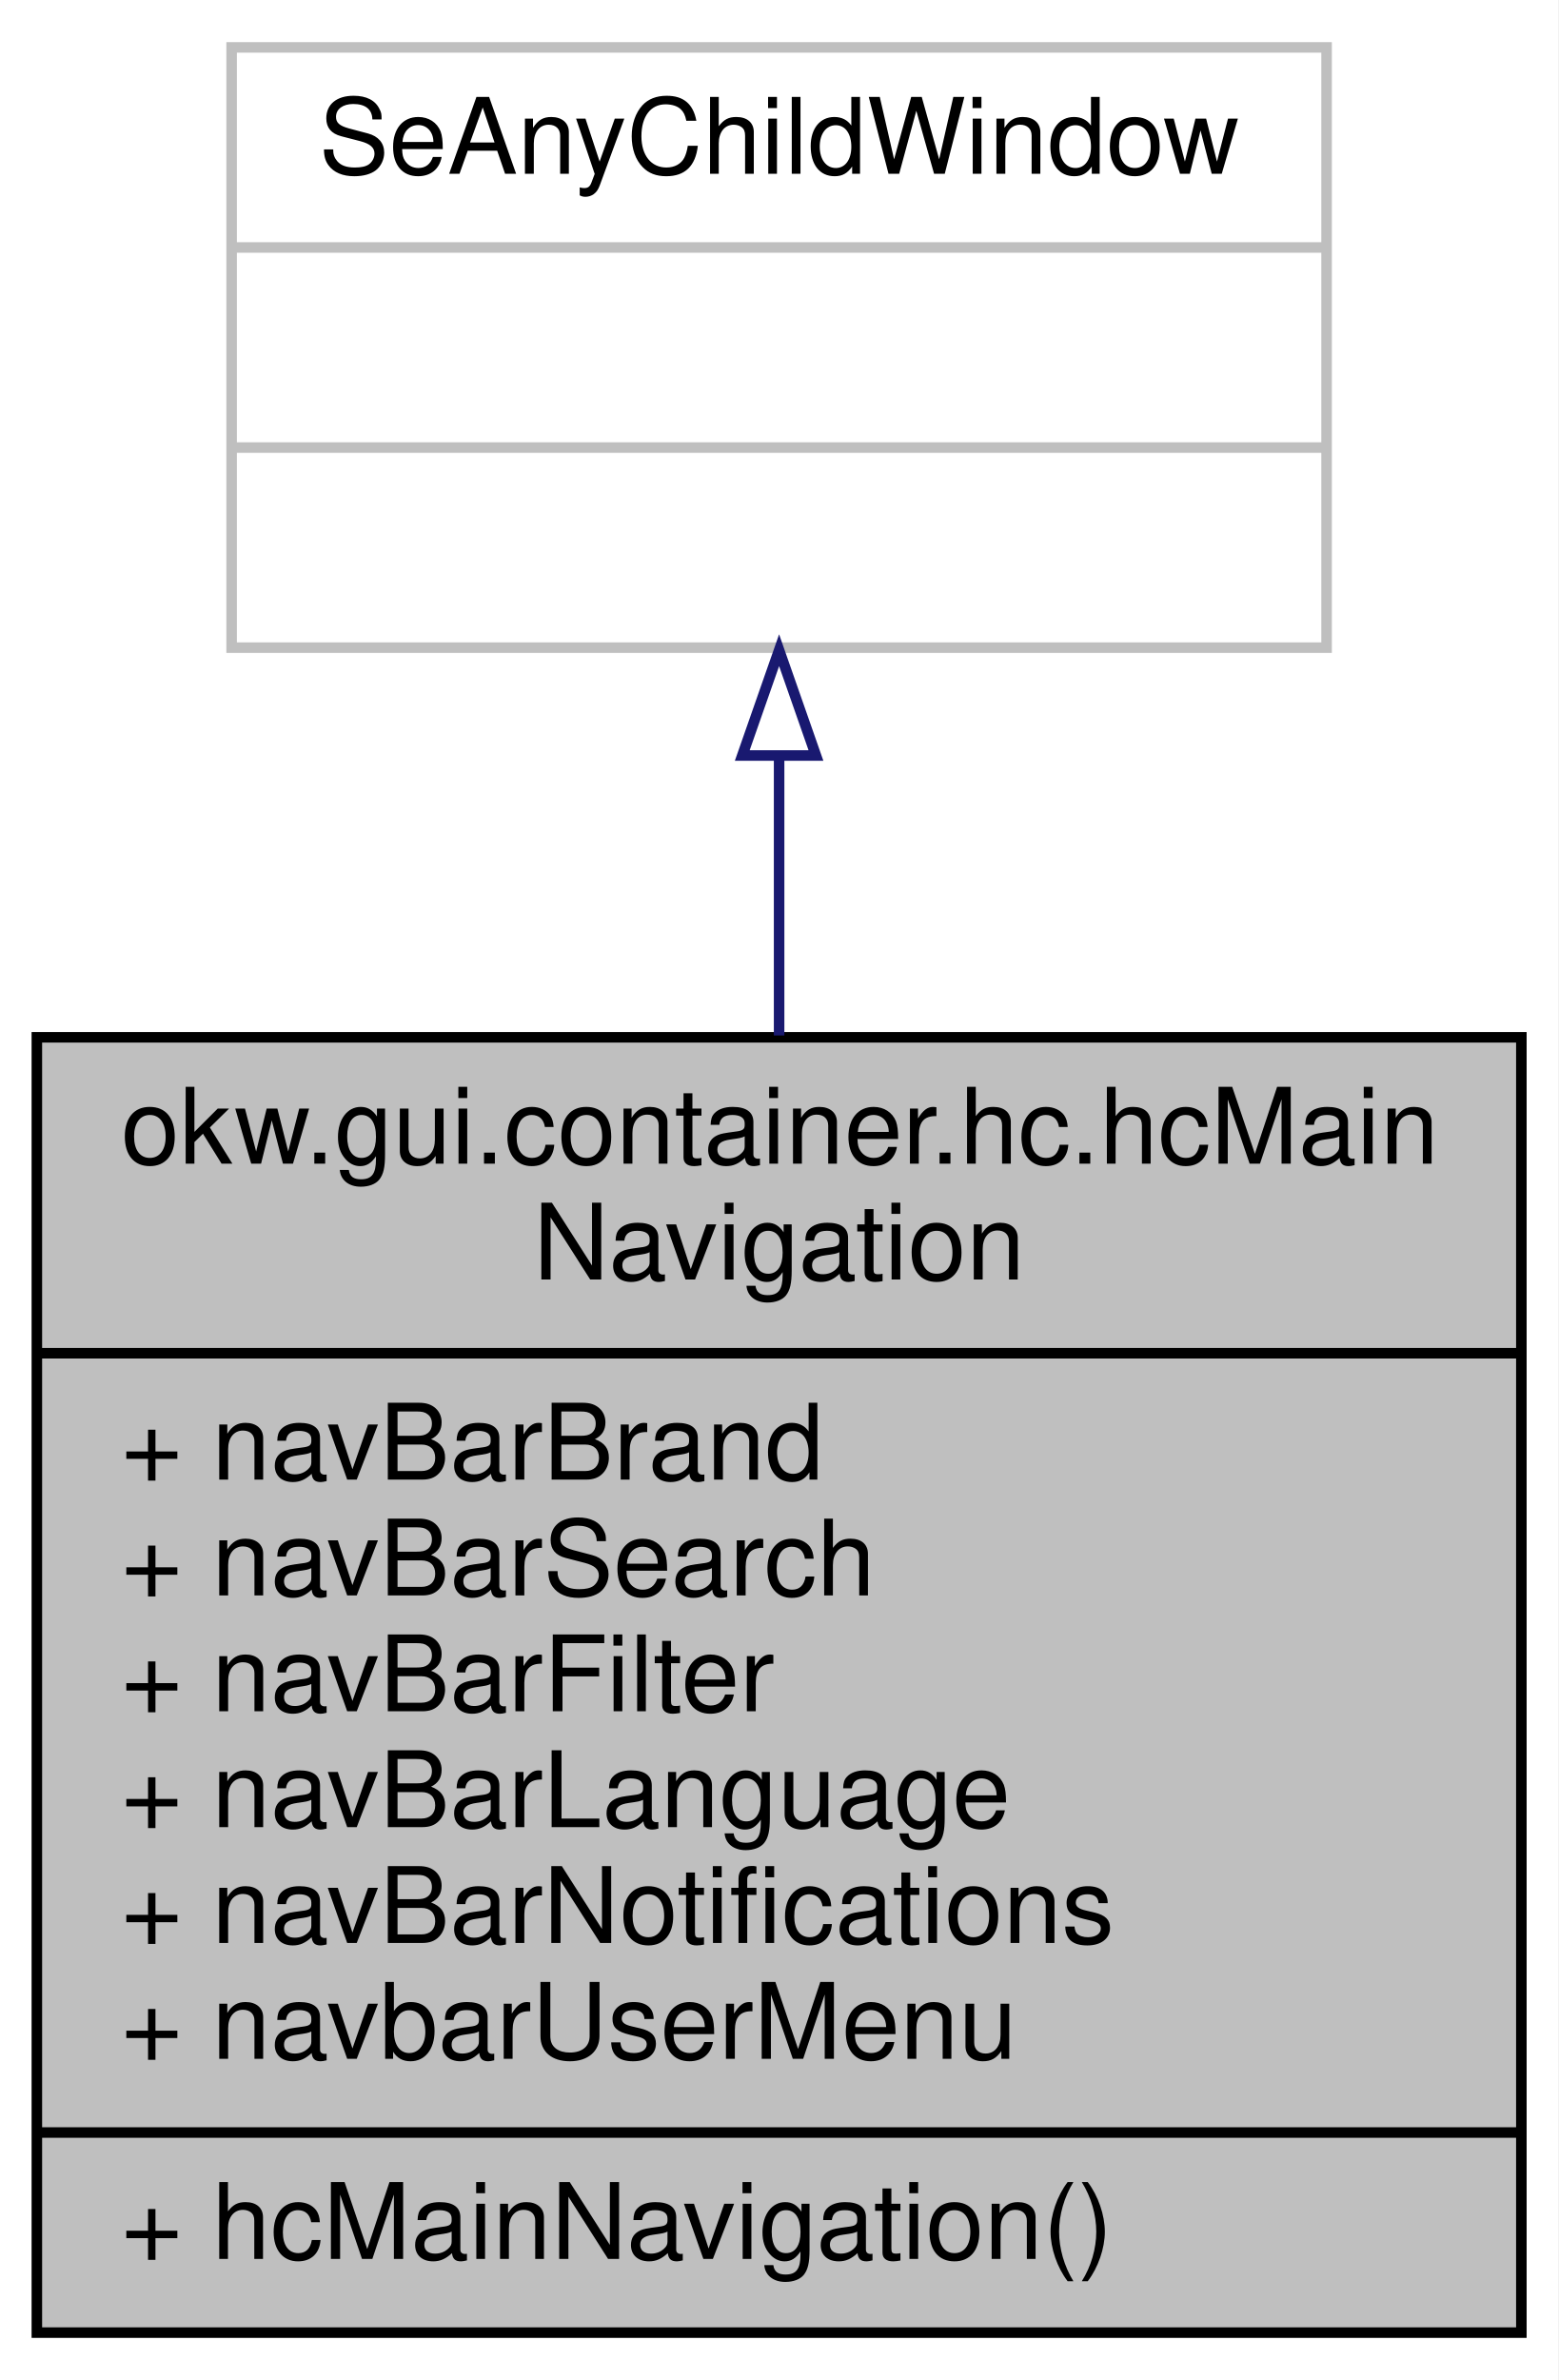
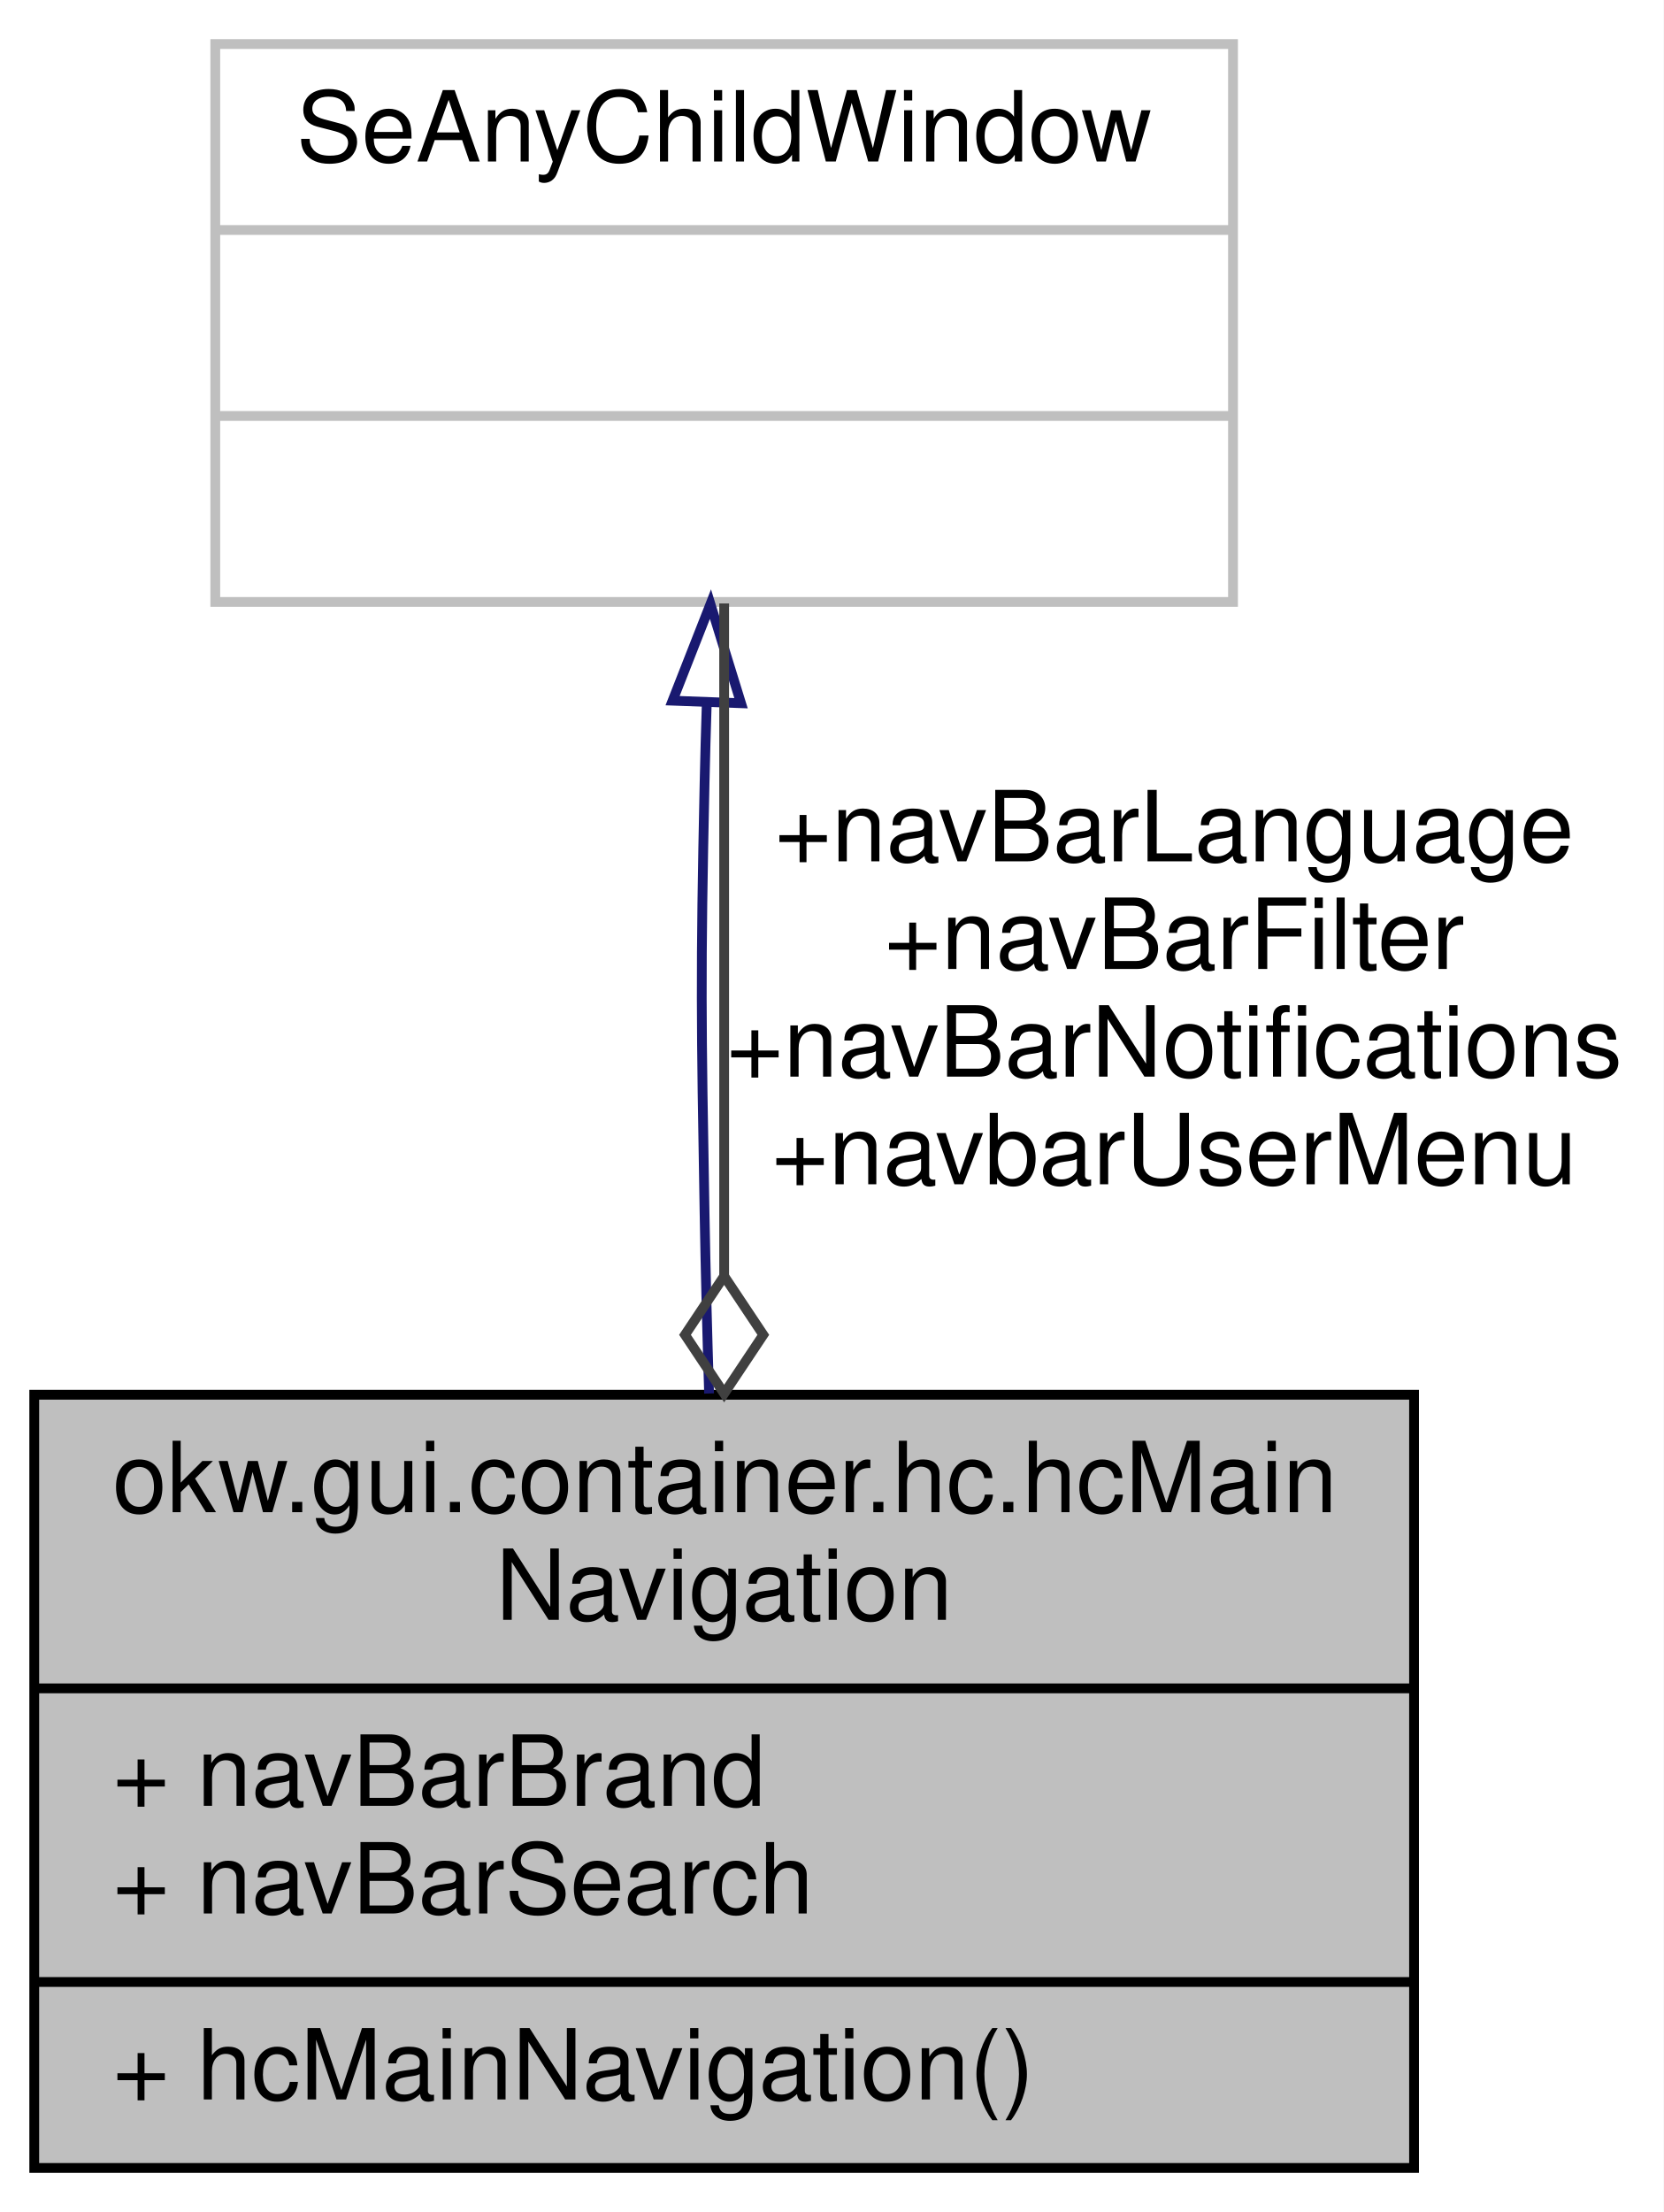
- <svg xmlns="http://www.w3.org/2000/svg" width="148pt" height="226pt" viewBox="0.00 0.00 148.00 226.00">
+ <svg xmlns="http://www.w3.org/2000/svg" width="170pt" height="226pt" viewBox="0.00 0.00 170.00 226.00">
  <g id="graph0" class="graph" transform="scale(1 1) rotate(0) translate(4 222)">
-     <polygon fill="white" stroke="none" points="-4,4 -4,-222 144,-222 144,4 -4,4" />
+     <polygon fill="white" stroke="none" points="-4,4 -4,-222 166,-222 166,4 -4,4" />
    <g id="node1" class="node">
-       <polygon fill="#bfbfbf" stroke="black" points="-0.5,-0.5 -0.5,-123.5 140.5,-123.5 140.5,-0.5 -0.5,-0.5" />
-       <text text-anchor="start" x="7.5" y="-111.5" font-family="Helvetica,sans-Serif" font-size="10.00">okw.gui.container.hc.hcMain</text>
-       <text text-anchor="middle" x="70" y="-100.5" font-family="Helvetica,sans-Serif" font-size="10.00">Navigation</text>
-       <polyline fill="none" stroke="black" points="-0.5,-93.5 140.5,-93.5 " />
-       <text text-anchor="start" x="7.5" y="-81.5" font-family="Helvetica,sans-Serif" font-size="10.00">+ navBarBrand</text>
-       <text text-anchor="start" x="7.5" y="-70.5" font-family="Helvetica,sans-Serif" font-size="10.00">+ navBarSearch</text>
-       <text text-anchor="start" x="7.5" y="-59.5" font-family="Helvetica,sans-Serif" font-size="10.00">+ navBarFilter</text>
-       <text text-anchor="start" x="7.5" y="-48.5" font-family="Helvetica,sans-Serif" font-size="10.00">+ navBarLanguage</text>
-       <text text-anchor="start" x="7.5" y="-37.5" font-family="Helvetica,sans-Serif" font-size="10.00">+ navBarNotifications</text>
-       <text text-anchor="start" x="7.5" y="-26.5" font-family="Helvetica,sans-Serif" font-size="10.00">+ navbarUserMenu</text>
+       <polygon fill="#bfbfbf" stroke="black" points="-0.5,-0.5 -0.5,-79.5 140.5,-79.5 140.5,-0.5 -0.5,-0.5" />
+       <text text-anchor="start" x="7.5" y="-67.5" font-family="Helvetica,sans-Serif" font-size="10.00">okw.gui.container.hc.hcMain</text>
+       <text text-anchor="middle" x="70" y="-56.5" font-family="Helvetica,sans-Serif" font-size="10.00">Navigation</text>
+       <polyline fill="none" stroke="black" points="-0.5,-49.5 140.5,-49.5 " />
+       <text text-anchor="start" x="7.5" y="-37.5" font-family="Helvetica,sans-Serif" font-size="10.00">+ navBarBrand</text>
+       <text text-anchor="start" x="7.5" y="-26.5" font-family="Helvetica,sans-Serif" font-size="10.00">+ navBarSearch</text>
      <polyline fill="none" stroke="black" points="-0.5,-19.5 140.5,-19.5 " />
      <text text-anchor="start" x="7.5" y="-7.5" font-family="Helvetica,sans-Serif" font-size="10.00">+ hcMainNavigation()</text>
    </g>
    <g id="node2" class="node">
      <polygon fill="white" stroke="#bfbfbf" points="18,-160.5 18,-217.5 122,-217.5 122,-160.5 18,-160.5" />
      <text text-anchor="middle" x="70" y="-205.5" font-family="Helvetica,sans-Serif" font-size="10.00">SeAnyChildWindow</text>
      <polyline fill="none" stroke="#bfbfbf" points="18,-198.5 122,-198.5 " />
      <text text-anchor="middle" x="70" y="-186.5" font-family="Helvetica,sans-Serif" font-size="10.00"> </text>
      <polyline fill="none" stroke="#bfbfbf" points="18,-179.5 122,-179.5 " />
      <text text-anchor="middle" x="70" y="-167.5" font-family="Helvetica,sans-Serif" font-size="10.00"> </text>
    </g>
    <g id="edge1" class="edge">
-       <path fill="none" stroke="midnightblue" d="M70,-150.099C70,-141.739 70,-132.68 70,-123.672" />
-       <polygon fill="none" stroke="midnightblue" points="66.5,-150.258 70,-160.258 73.5,-150.258 66.5,-150.258" />
+       <path fill="none" stroke="midnightblue" d="M68.226,-150.232C68.135,-147.447 68.058,-144.68 68,-142 67.575,-122.449 67.657,-117.553 68,-98 68.104,-92.06 68.269,-85.773 68.461,-79.628" />
+       <polygon fill="none" stroke="midnightblue" points="64.73,-150.413 68.6,-160.276 71.725,-150.153 64.73,-150.413" />
+     </g>
+     <g id="edge2" class="edge">
+       <path fill="none" stroke="#404040" d="M70,-160.35C70,-141.034 70,-114.683 70,-91.654" />
+       <polygon fill="none" stroke="#404040" points="70,-91.62 66,-85.62 70,-79.62 74,-85.62 70,-91.62" />
+       <text text-anchor="middle" x="116" y="-134" font-family="Helvetica,sans-Serif" font-size="10.00"> +navBarLanguage</text>
+       <text text-anchor="middle" x="116" y="-123" font-family="Helvetica,sans-Serif" font-size="10.00">+navBarFilter</text>
+       <text text-anchor="middle" x="116" y="-112" font-family="Helvetica,sans-Serif" font-size="10.00">+navBarNotifications</text>
+       <text text-anchor="middle" x="116" y="-101" font-family="Helvetica,sans-Serif" font-size="10.00">+navbarUserMenu</text>
    </g>
  </g>
</svg>
